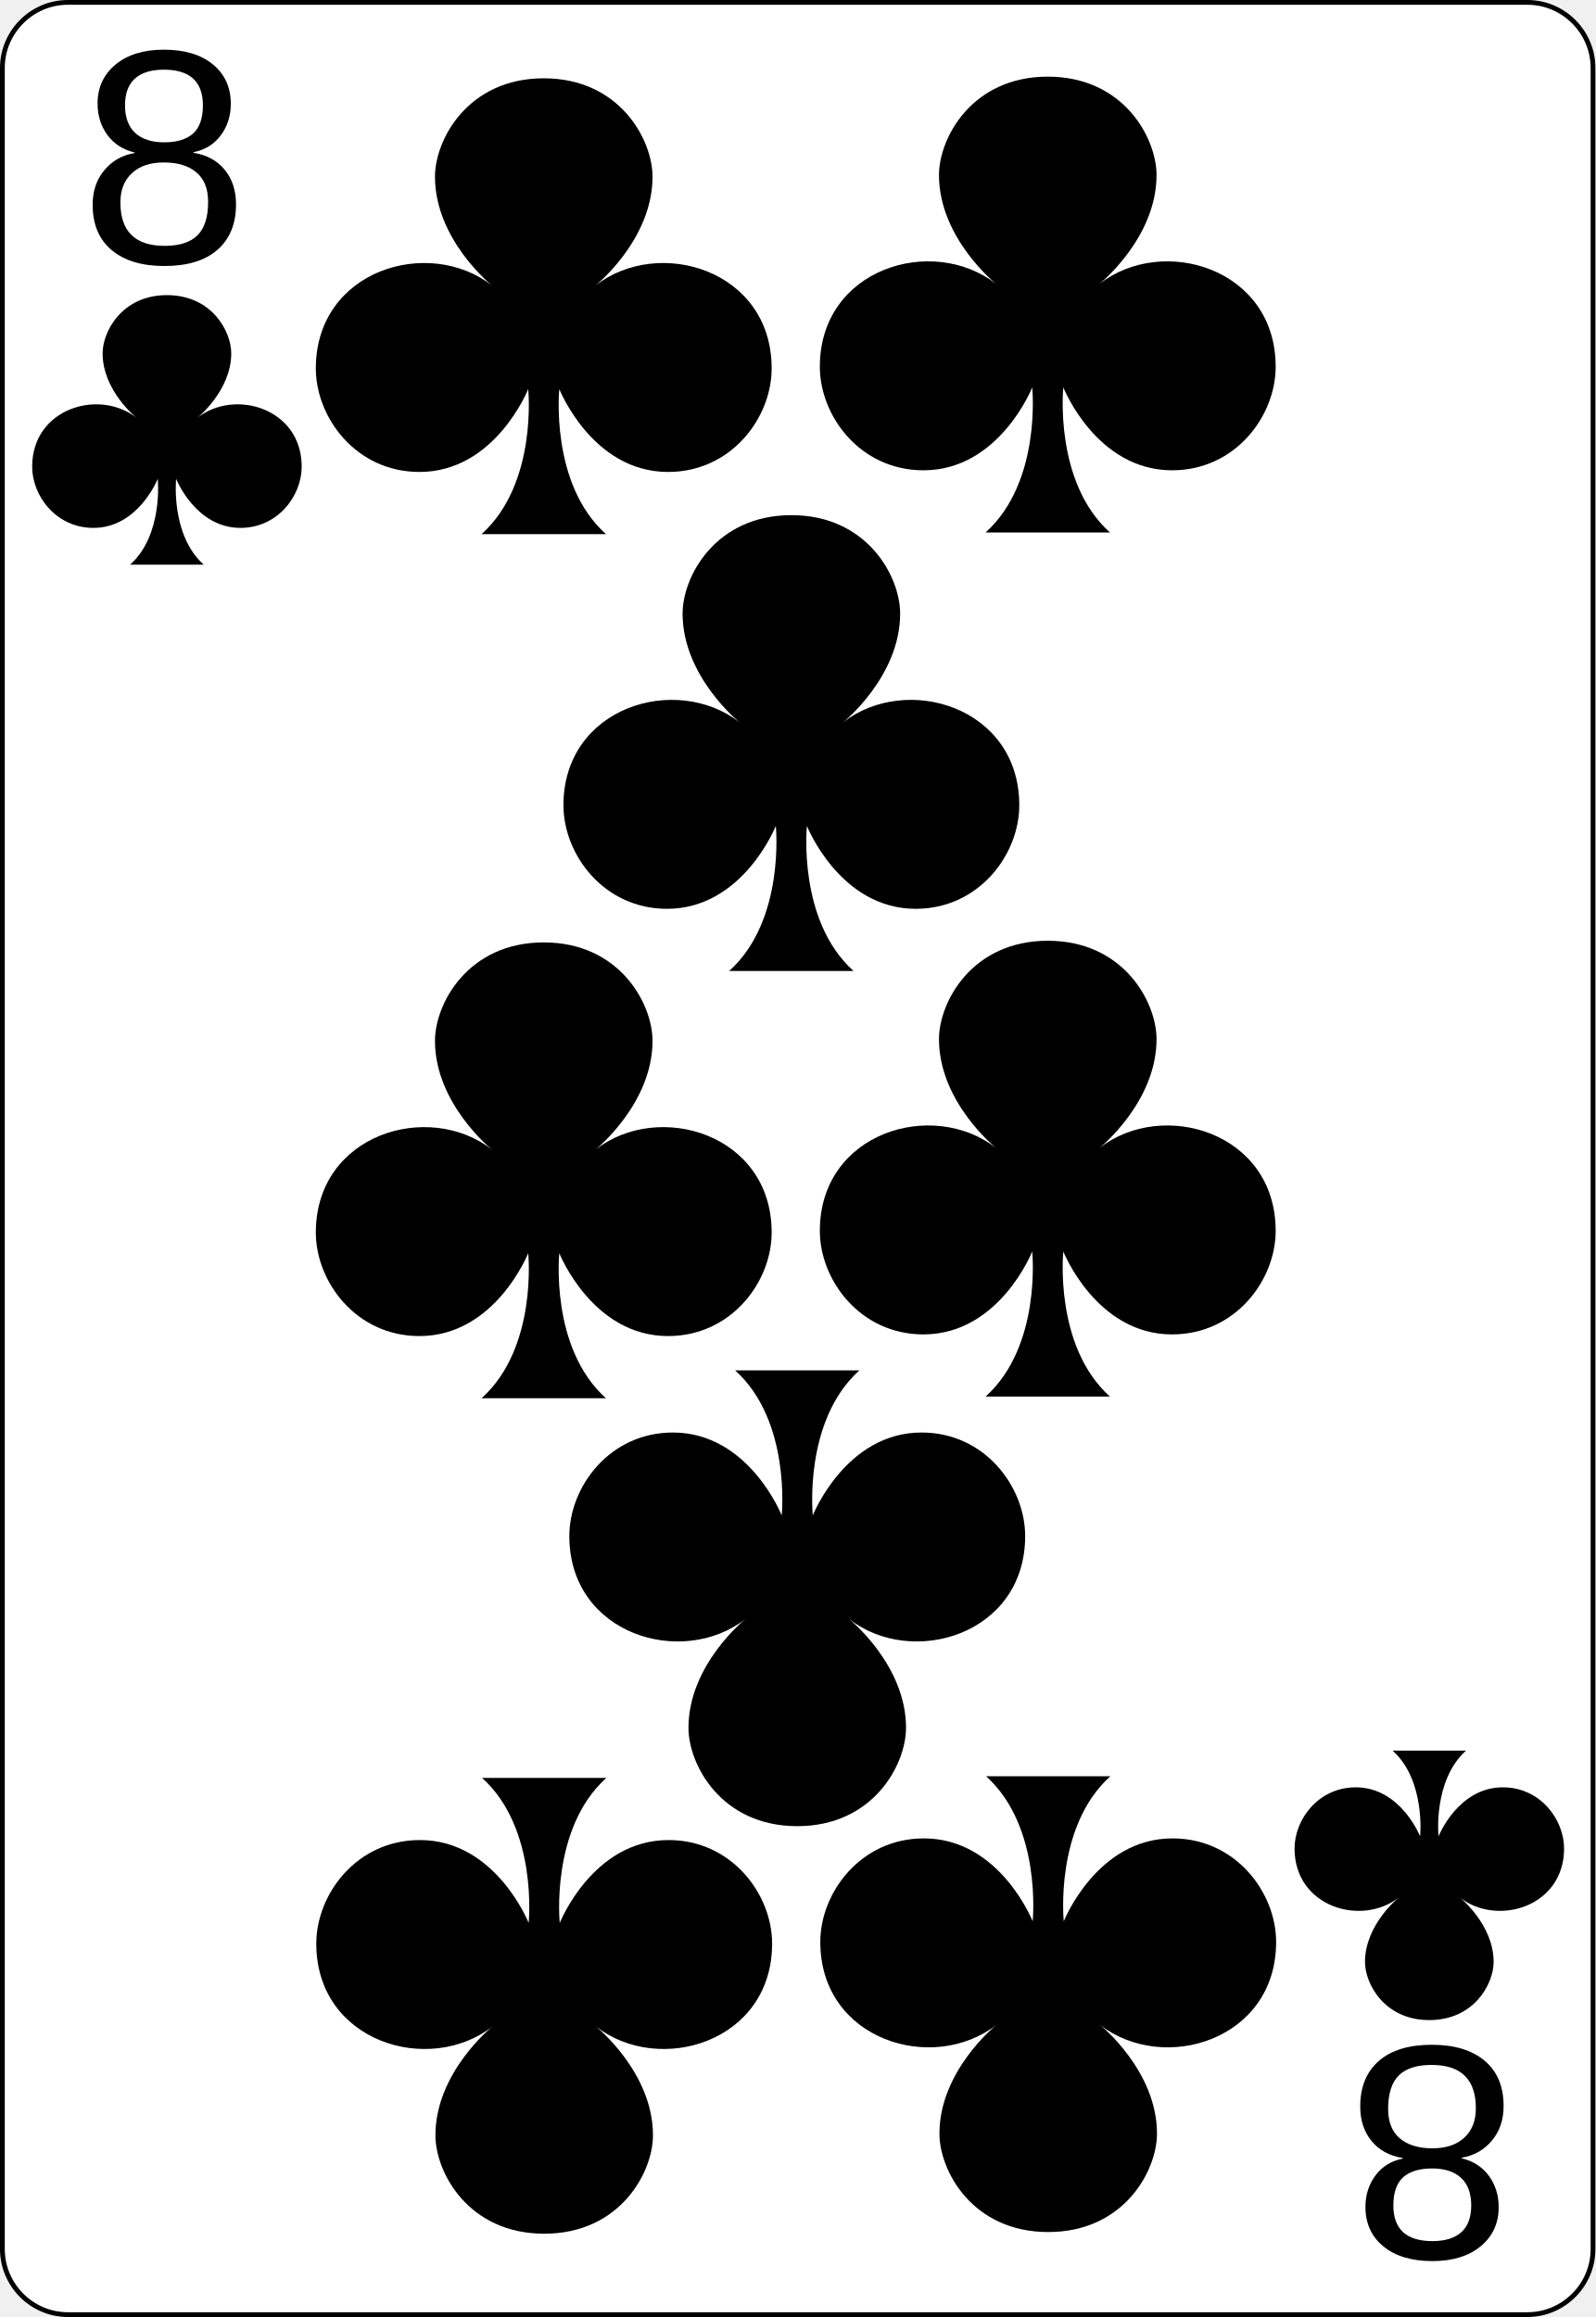
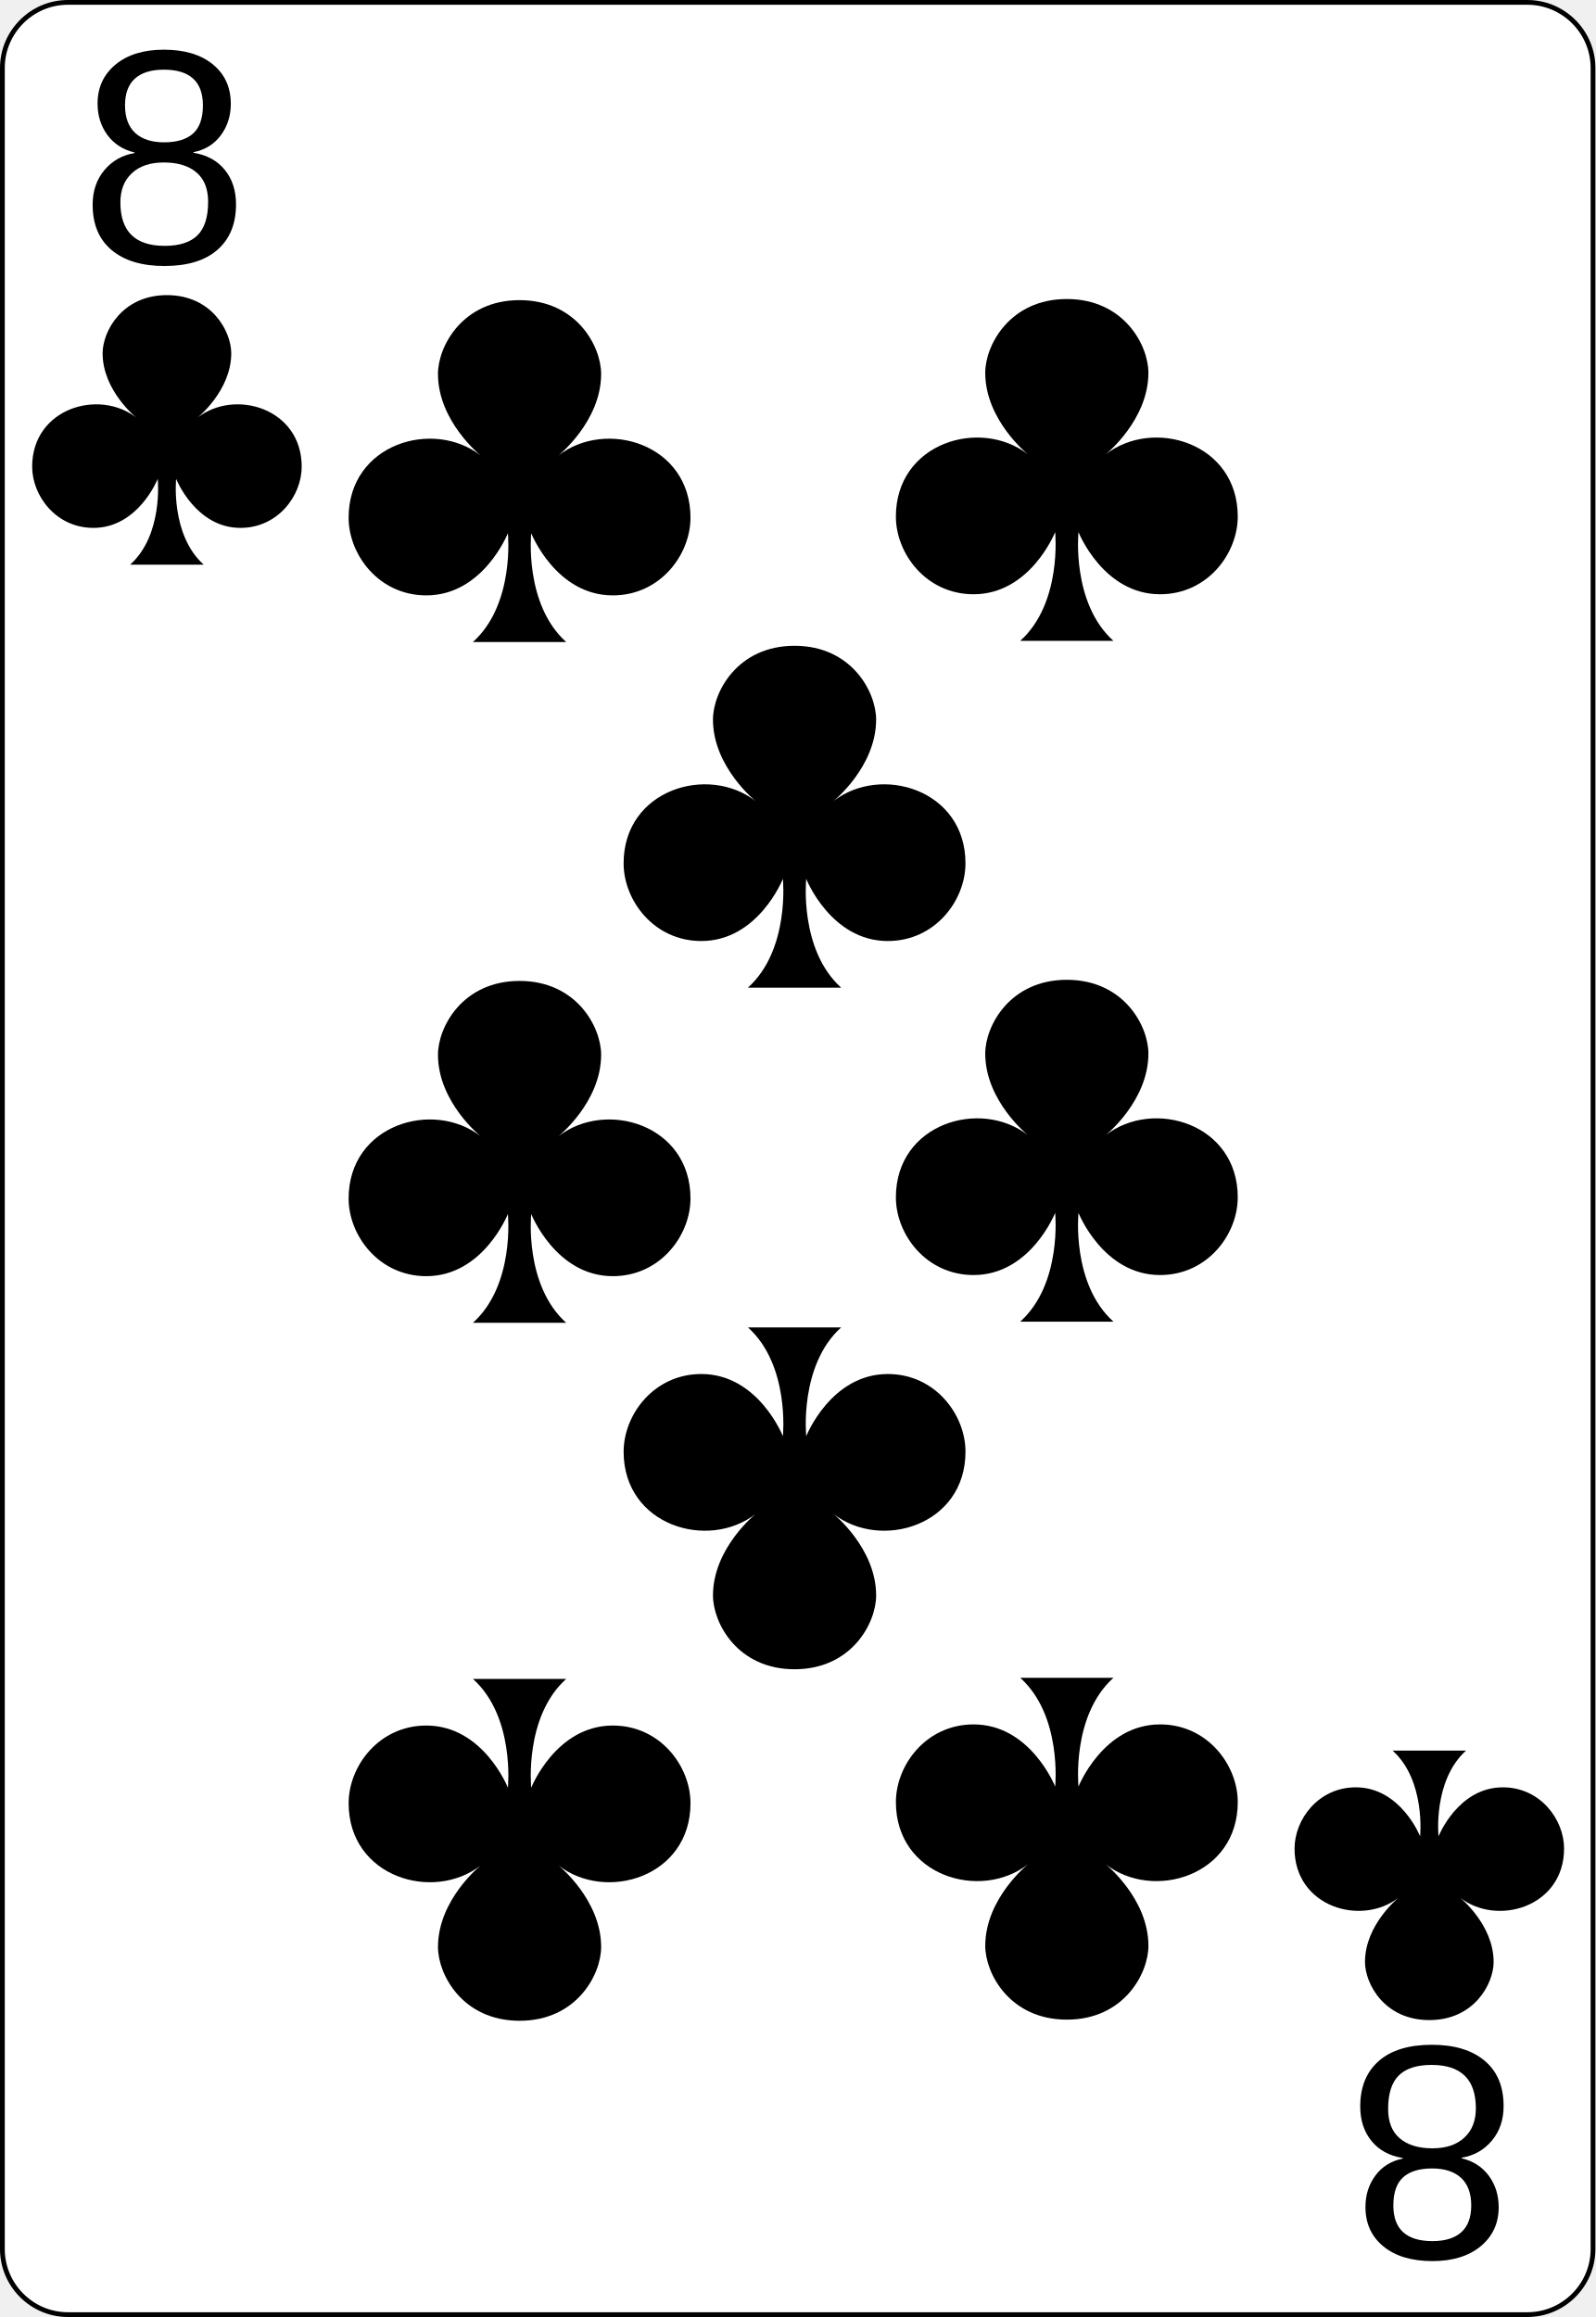
<svg xmlns="http://www.w3.org/2000/svg" xmlns:xlink="http://www.w3.org/1999/xlink" width="167.087pt" height="242.667pt" viewBox="0 0 167.087 242.667" xml:space="preserve" id="svg2" version="1.1">
  <defs id="defs41">
    <radialGradient xlink:href="#linearGradient2984" id="radialGradient3760" cx="48.231" cy="18.138" fx="48.231" fy="18.138" r="9.5" gradientUnits="userSpaceOnUse" gradientTransform="matrix(-1.560526,0.01828294,-0.02684055,-2.290953,123.9838,58.80911)" />
    <linearGradient id="linearGradient2984">
      <stop style="stop-color:#000000;stop-opacity:1;" offset="0" id="stop2986" />
      <stop style="stop-color:#000000;stop-opacity:0.656;" offset="1" id="stop2988" />
    </linearGradient>
    <radialGradient xlink:href="#linearGradient3784" id="radialGradient3792" cx="171.487" cy="511.223" fx="171.487" fy="511.223" r="81.903" gradientTransform="matrix(1.152989,-0.6739155,0.3948202,0.6754904,-233.6326,270.4008)" gradientUnits="userSpaceOnUse" />
    <linearGradient id="linearGradient3784">
      <stop style="stop-color:#ffffff;stop-opacity:0.534;" offset="0" id="stop3786" />
      <stop style="stop-color:#000000;stop-opacity:0;" offset="1" id="stop3788" />
    </linearGradient>
    <radialGradient r="81.903" fy="511.223" fx="171.487" cy="511.223" cx="171.487" gradientTransform="matrix(1.152989,-0.6739155,0.3948202,0.6754904,-233.6326,270.4008)" gradientUnits="userSpaceOnUse" id="radialGradient3855" xlink:href="#linearGradient3784-4" />
    <linearGradient id="linearGradient3784-4">
      <stop style="stop-color:#ffffff;stop-opacity:0.519;" offset="0" id="stop3786-8" />
      <stop style="stop-color:#000000;stop-opacity:0;" offset="1" id="stop3788-6" />
    </linearGradient>
    <radialGradient r="81.903" fy="461.841" fx="181.694" cy="461.841" cx="181.694" gradientTransform="matrix(1.152989,-0.6739155,0.3948202,0.6754904,-233.6326,270.4008)" gradientUnits="userSpaceOnUse" id="radialGradient3916" xlink:href="#linearGradient3784-3" />
    <linearGradient id="linearGradient3784-3">
      <stop style="stop-color:#ffffff;stop-opacity:0.702;" offset="0" id="stop3786-86" />
      <stop style="stop-color:#000000;stop-opacity:0;" offset="1" id="stop3788-2" />
    </linearGradient>
  </defs>
  <g id="Layer_x0020_1" style="fill-rule:nonzero;clip-rule:nonzero;stroke:#000000;stroke-miterlimit:4;">
    <path style="fill:#FFFFFF;stroke-width:0.5;" d="M166.837,235.548c0,3.777-3.087,6.869-6.871,6.869H7.111c-3.775,0-6.861-3.092-6.861-6.869V7.12C0.25,3.343,3.336,0.25,7.111,0.25h152.855    c3.784,0,6.871,3.093,6.871,6.87v228.428z" id="path5" />
    <g style="stroke:none;" id="g7">
      <g id="g9">
				
			</g>
    </g>
    <g id="g15">
			
		</g>
    <g id="g19">
			
		</g>
    <g style="stroke:none;" id="g23">
      <g id="g25">
				
			</g>
    </g>
    <g style="stroke:none;" id="g31">
      <g id="g33">
				
			</g>
    </g>
  </g>
  <text xml:space="preserve" style="font-size:32px;font-style:normal;font-weight:normal;line-height:125%;letter-spacing:0px;word-spacing:0px;fill:#000000;fill-opacity:1;stroke:none;font-family:Bitstream Vera Sans" x="8.311" y="27.548" id="text3788">
    <tspan id="tspan3790" x="8.311" y="27.548" style="font-style:normal;font-variant:normal;font-weight:normal;font-stretch:normal;font-family:Arial;-inkscape-font-specification:Arial">8</tspan>
  </text>
  <g transform="matrix(1.485651,0,0,1.485651,-54.02466,10.01807)" id="layer1-1-4">
    <path id="cl-9" d="m 50.291,22.698 c 0,0 2.375,-1.9 2.375,-4.534 0,-1.542 -1.369,-4.102 -4.534,-4.102 -3.165,0 -4.534,2.561 -4.534,4.102 0,2.634 2.375,4.534 2.375,4.534 -2.638,-2.055 -7.341,-0.652 -7.341,3.455 0,2.056 1.68,4.318 4.318,4.318 3.165,0 4.534,-3.455 4.534,-3.455 0,0 0.402,3.938 -1.943,6.046 h 5.182 c -2.345,-2.107 -1.943,-6.046 -1.943,-6.046 0,0 1.369,3.455 4.534,3.455 2.639,0 4.318,-2.263 4.318,-4.318 0,-4.107 -4.703,-5.51 -7.341,-3.455 z" style="fill:#000000" />
  </g>
  <text xml:space="preserve" style="font-size:32px;font-style:normal;font-weight:normal;line-height:125%;letter-spacing:0px;word-spacing:0px;fill:#000000;fill-opacity:1;stroke:none;font-family:Bitstream Vera Sans" x="-158.864" y="-214.467" id="text3788-8" transform="scale(-1,-1)">
    <tspan id="tspan3790-7" x="-158.864" y="-214.467" style="font-style:normal;font-variant:normal;font-weight:normal;font-stretch:normal;font-family:Arial;-inkscape-font-specification:Arial">8</tspan>
  </text>
  <g transform="matrix(-1.485651,0,0,-1.485651,221.1992,232.4618)" id="layer1-1-4-1">
    <path id="cl-9-7" d="m 50.291,22.698 c 0,0 2.375,-1.9 2.375,-4.534 0,-1.542 -1.369,-4.102 -4.534,-4.102 -3.165,0 -4.534,2.561 -4.534,4.102 0,2.634 2.375,4.534 2.375,4.534 -2.638,-2.055 -7.341,-0.652 -7.341,3.455 0,2.056 1.68,4.318 4.318,4.318 3.165,0 4.534,-3.455 4.534,-3.455 0,0 0.402,3.938 -1.943,6.046 h 5.182 c -2.345,-2.107 -1.943,-6.046 -1.943,-6.046 0,0 1.369,3.455 4.534,3.455 2.639,0 4.318,-2.263 4.318,-4.318 0,-4.107 -4.703,-5.51 -7.341,-3.455 z" style="fill:#000000" />
  </g>
-   <g transform="matrix(2.512578,0,0,2.512578,-63.98839,-27.13112)" id="layer1-1-4-8">
+   <g transform="matrix(1.8844,0,0,1.8844,-36.28743,4.937001)" id="layer1-1-4-8">
    <path id="cl-9-8" d="m 50.291,22.698 c 0,0 2.375,-1.9 2.375,-4.534 0,-1.542 -1.369,-4.102 -4.534,-4.102 -3.165,0 -4.534,2.561 -4.534,4.102 0,2.634 2.375,4.534 2.375,4.534 -2.638,-2.055 -7.341,-0.652 -7.341,3.455 0,2.056 1.68,4.318 4.318,4.318 3.165,0 4.534,-3.455 4.534,-3.455 0,0 0.402,3.938 -1.943,6.046 h 5.182 c -2.345,-2.107 -1.943,-6.046 -1.943,-6.046 0,0 1.369,3.455 4.534,3.455 2.639,0 4.318,-2.263 4.318,-4.318 0,-4.107 -4.703,-5.51 -7.341,-3.455 z" style="fill:#000000" />
  </g>
-   <g transform="matrix(-2.512578,0,0,-2.512578,177.9295,269.2751)" id="layer1-1-4-8-0">
+   <g transform="matrix(-1.8844,0,0,-1.8844,145.1142,238.1407)" id="layer1-1-4-8-0">
    <path id="cl-9-8-6" d="m 50.291,22.698 c 0,0 2.375,-1.9 2.375,-4.534 0,-1.542 -1.369,-4.102 -4.534,-4.102 -3.165,0 -4.534,2.561 -4.534,4.102 0,2.634 2.375,4.534 2.375,4.534 -2.638,-2.055 -7.341,-0.652 -7.341,3.455 0,2.056 1.68,4.318 4.318,4.318 3.165,0 4.534,-3.455 4.534,-3.455 0,0 0.402,3.938 -1.943,6.046 h 5.182 c -2.345,-2.107 -1.943,-6.046 -1.943,-6.046 0,0 1.369,3.455 4.534,3.455 2.639,0 4.318,-2.263 4.318,-4.318 0,-4.107 -4.703,-5.51 -7.341,-3.455 z" style="fill:#000000" />
  </g>
-   <g transform="matrix(2.512578,0,0,2.512578,-63.98839,63.36968)" id="layer1-1-4-8-2">
+   <g transform="matrix(1.8844,0,0,1.8844,-36.28743,76.23779)" id="layer1-1-4-8-2">
    <path id="cl-9-8-0" d="m 50.291,22.698 c 0,0 2.375,-1.9 2.375,-4.534 0,-1.542 -1.369,-4.102 -4.534,-4.102 -3.165,0 -4.534,2.561 -4.534,4.102 0,2.634 2.375,4.534 2.375,4.534 -2.638,-2.055 -7.341,-0.652 -7.341,3.455 0,2.056 1.68,4.318 4.318,4.318 3.165,0 4.534,-3.455 4.534,-3.455 0,0 0.402,3.938 -1.943,6.046 h 5.182 c -2.345,-2.107 -1.943,-6.046 -1.943,-6.046 0,0 1.369,3.455 4.534,3.455 2.639,0 4.318,-2.263 4.318,-4.318 0,-4.107 -4.703,-5.51 -7.341,-3.455 z" style="fill:#000000" />
  </g>
-   <g transform="matrix(2.512578,0,0,2.512578,-11.20333,-27.30484)" id="layer1-1-4-8-8">
+   <g transform="matrix(1.8844,0,0,1.8844,21.02791,4.818877)" id="layer1-1-4-8-8">
    <path id="cl-9-8-9" d="m 50.291,22.698 c 0,0 2.375,-1.9 2.375,-4.534 0,-1.542 -1.369,-4.102 -4.534,-4.102 -3.165,0 -4.534,2.561 -4.534,4.102 0,2.634 2.375,4.534 2.375,4.534 -2.638,-2.055 -7.341,-0.652 -7.341,3.455 0,2.056 1.68,4.318 4.318,4.318 3.165,0 4.534,-3.455 4.534,-3.455 0,0 0.402,3.938 -1.943,6.046 h 5.182 c -2.345,-2.107 -1.943,-6.046 -1.943,-6.046 0,0 1.369,3.455 4.534,3.455 2.639,0 4.318,-2.263 4.318,-4.318 0,-4.107 -4.703,-5.51 -7.341,-3.455 z" style="fill:#000000" />
  </g>
-   <g transform="matrix(-2.512578,0,0,-2.512578,230.7146,269.1014)" id="layer1-1-4-8-0-2">
+   <g transform="matrix(-1.8844,0,0,-1.8844,202.4295,238.0226)" id="layer1-1-4-8-0-2">
    <path id="cl-9-8-6-6" d="m 50.291,22.698 c 0,0 2.375,-1.9 2.375,-4.534 0,-1.542 -1.369,-4.102 -4.534,-4.102 -3.165,0 -4.534,2.561 -4.534,4.102 0,2.634 2.375,4.534 2.375,4.534 -2.638,-2.055 -7.341,-0.652 -7.341,3.455 0,2.056 1.68,4.318 4.318,4.318 3.165,0 4.534,-3.455 4.534,-3.455 0,0 0.402,3.938 -1.943,6.046 h 5.182 c -2.345,-2.107 -1.943,-6.046 -1.943,-6.046 0,0 1.369,3.455 4.534,3.455 2.639,0 4.318,-2.263 4.318,-4.318 0,-4.107 -4.703,-5.51 -7.341,-3.455 z" style="fill:#000000" />
  </g>
-   <g transform="matrix(2.512578,0,0,2.512578,-11.20333,63.19596)" id="layer1-1-4-8-2-6">
+   <g transform="matrix(1.8844,0,0,1.8844,21.02791,76.11968)" id="layer1-1-4-8-2-6">
    <path id="cl-9-8-0-4" d="m 50.291,22.698 c 0,0 2.375,-1.9 2.375,-4.534 0,-1.542 -1.369,-4.102 -4.534,-4.102 -3.165,0 -4.534,2.561 -4.534,4.102 0,2.634 2.375,4.534 2.375,4.534 -2.638,-2.055 -7.341,-0.652 -7.341,3.455 0,2.056 1.68,4.318 4.318,4.318 3.165,0 4.534,-3.455 4.534,-3.455 0,0 0.402,3.938 -1.943,6.046 h 5.182 c -2.345,-2.107 -1.943,-6.046 -1.943,-6.046 0,0 1.369,3.455 4.534,3.455 2.639,0 4.318,-2.263 4.318,-4.318 0,-4.107 -4.703,-5.51 -7.341,-3.455 z" style="fill:#000000" />
  </g>
-   <g transform="matrix(2.512578,0,0,2.512578,-38.0557,18.62236)" id="layer1-1-4-8-6">
+   <g transform="matrix(1.8844,0,0,1.8844,-7.487426,41.13713)" id="layer1-1-4-8-6">
    <path id="cl-9-8-8" d="m 50.291,22.698 c 0,0 2.375,-1.9 2.375,-4.534 0,-1.542 -1.369,-4.102 -4.534,-4.102 -3.165,0 -4.534,2.561 -4.534,4.102 0,2.634 2.375,4.534 2.375,4.534 -2.638,-2.055 -7.341,-0.652 -7.341,3.455 0,2.056 1.68,4.318 4.318,4.318 3.165,0 4.534,-3.455 4.534,-3.455 0,0 0.402,3.938 -1.943,6.046 h 5.182 c -2.345,-2.107 -1.943,-6.046 -1.943,-6.046 0,0 1.369,3.455 4.534,3.455 2.639,0 4.318,-2.263 4.318,-4.318 0,-4.107 -4.703,-5.51 -7.341,-3.455 z" style="fill:#000000" />
  </g>
-   <g transform="matrix(-2.512578,0,0,-2.512578,204.4313,226.5922)" id="layer1-1-4-8-6-8">
+   <g transform="matrix(-1.8844,0,0,-1.8844,173.9142,201.3245)" id="layer1-1-4-8-6-8">
    <path id="cl-9-8-8-8" d="m 50.291,22.698 c 0,0 2.375,-1.9 2.375,-4.534 0,-1.542 -1.369,-4.102 -4.534,-4.102 -3.165,0 -4.534,2.561 -4.534,4.102 0,2.634 2.375,4.534 2.375,4.534 -2.638,-2.055 -7.341,-0.652 -7.341,3.455 0,2.056 1.68,4.318 4.318,4.318 3.165,0 4.534,-3.455 4.534,-3.455 0,0 0.402,3.938 -1.943,6.046 h 5.182 c -2.345,-2.107 -1.943,-6.046 -1.943,-6.046 0,0 1.369,3.455 4.534,3.455 2.639,0 4.318,-2.263 4.318,-4.318 0,-4.107 -4.703,-5.51 -7.341,-3.455 z" style="fill:#000000" />
  </g>
</svg>
